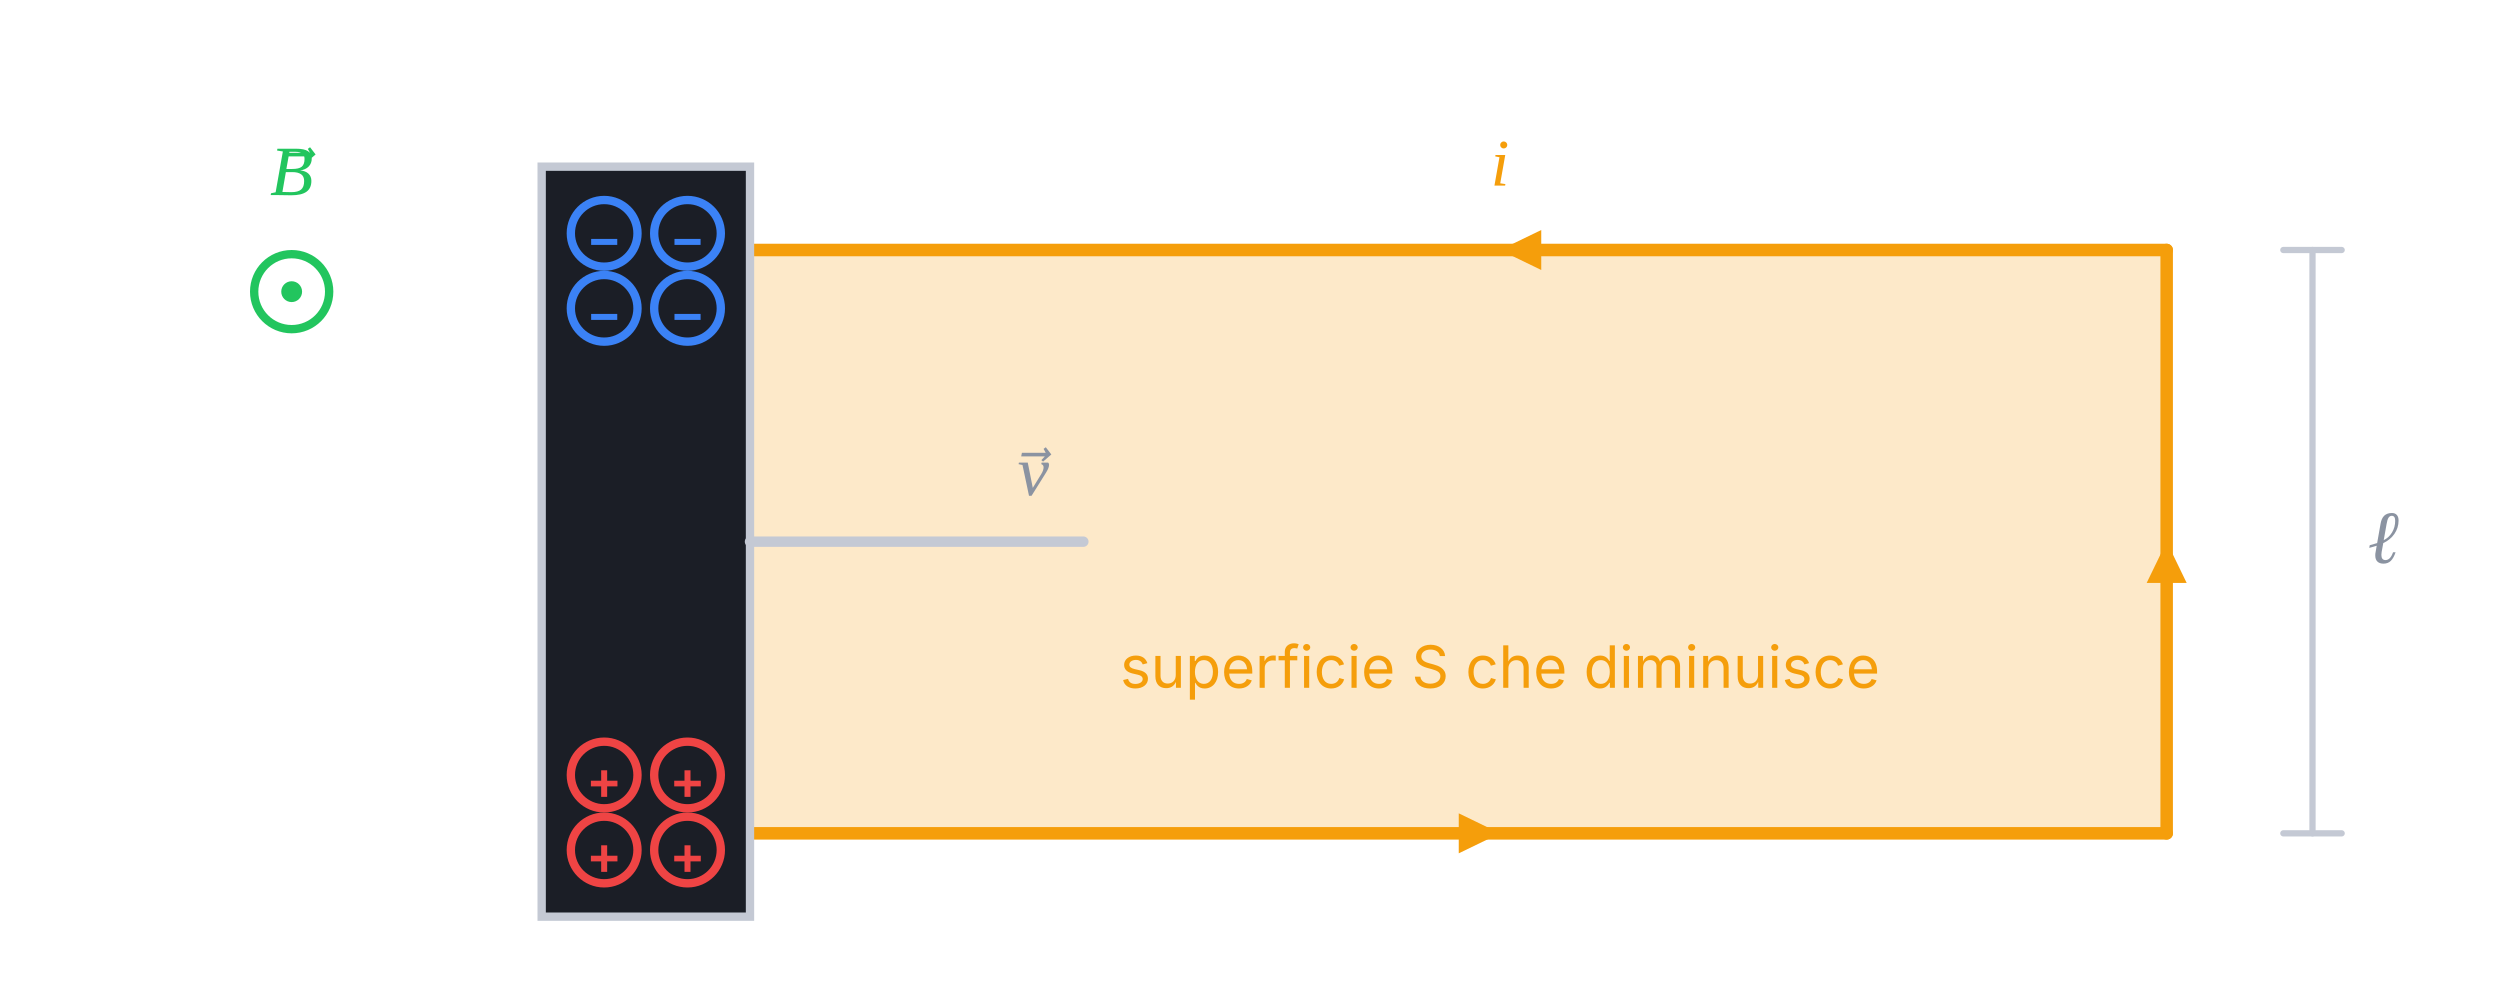
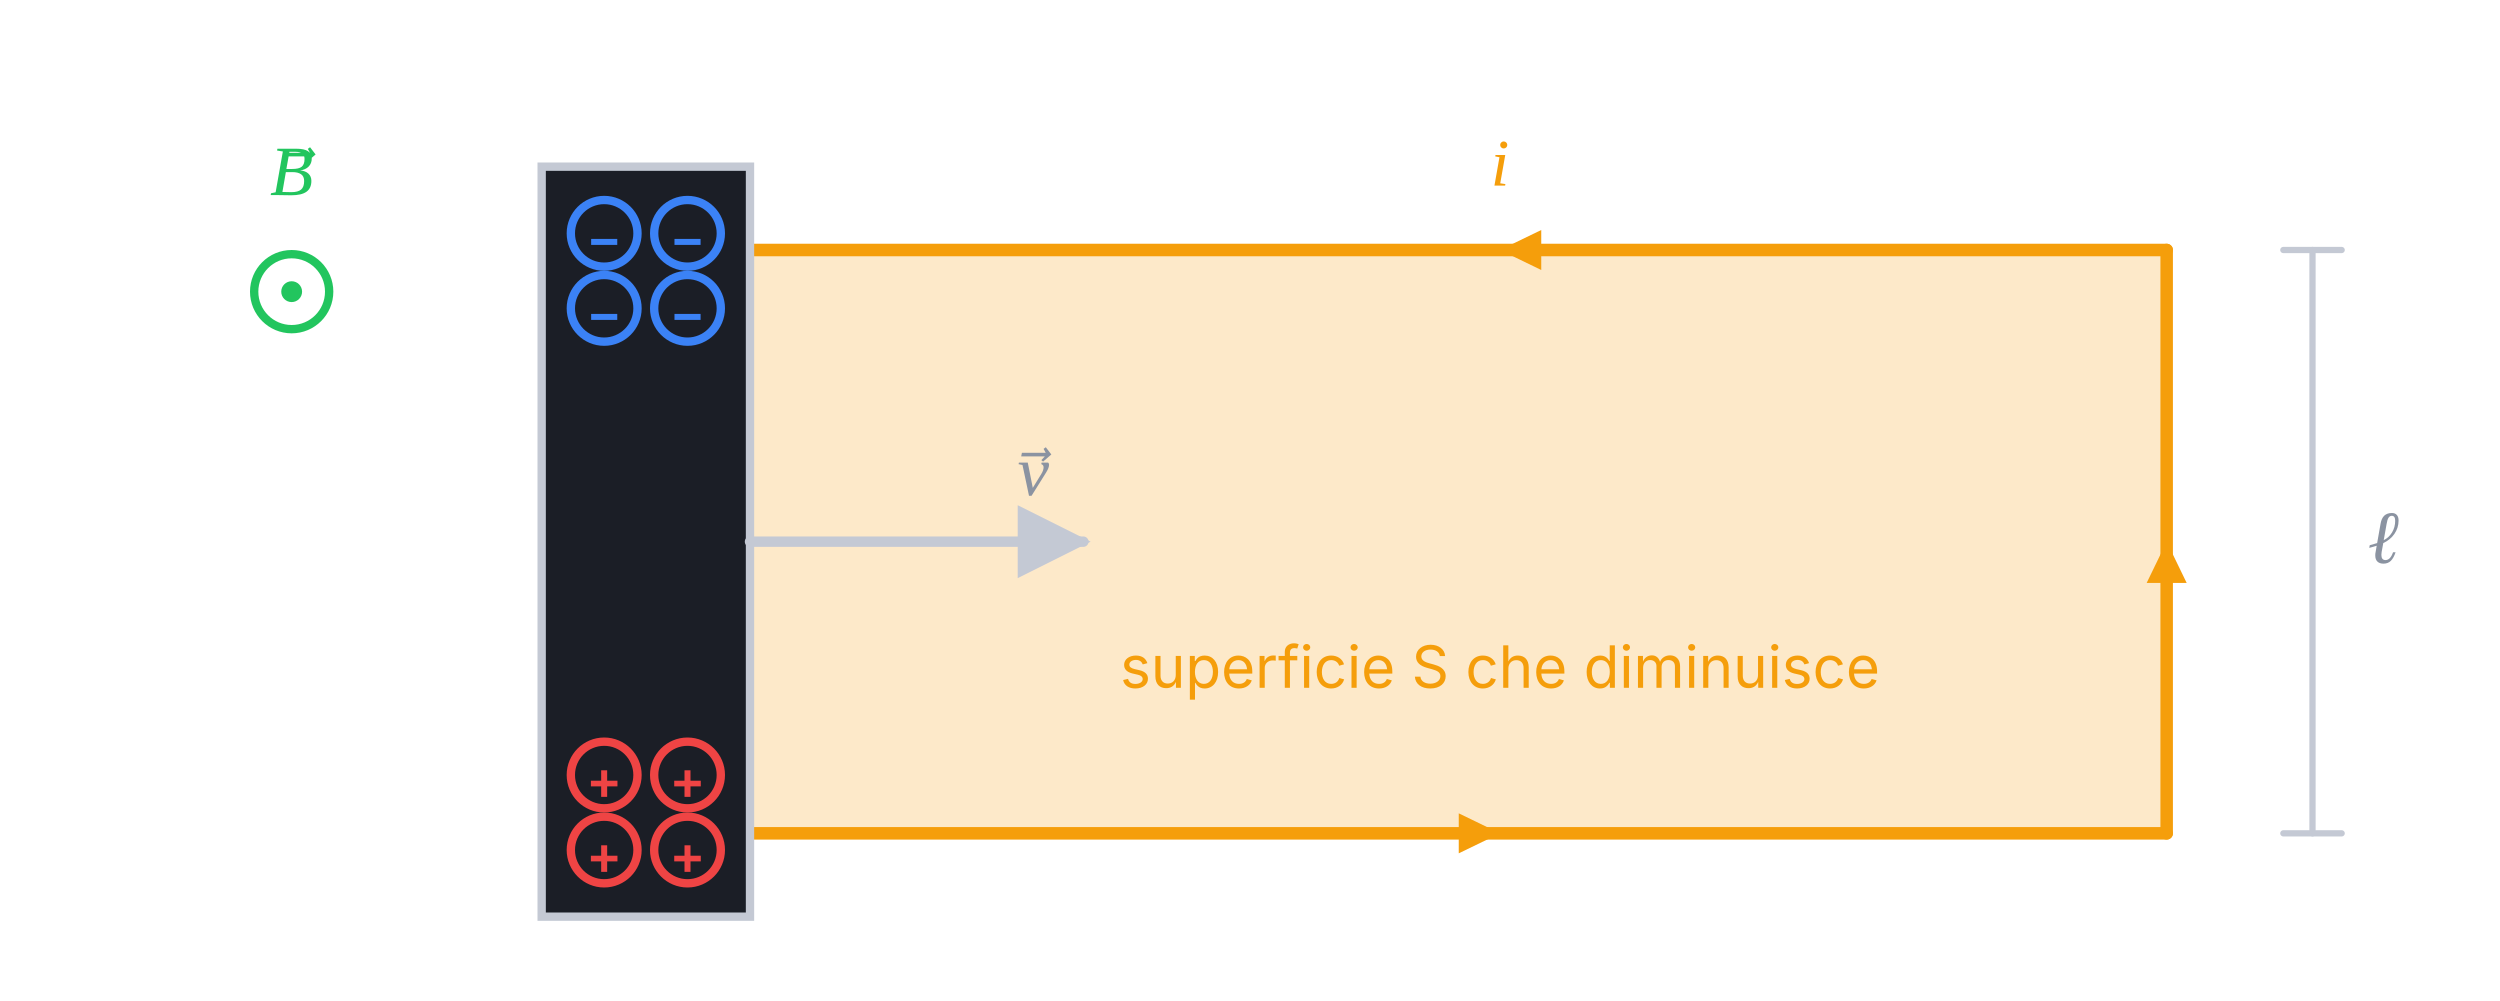
<svg xmlns="http://www.w3.org/2000/svg" viewBox="0 0 600 240" width="600" height="240" font-family="ui-sans-serif, system-ui, -apple-system, 'Segoe UI', sans-serif">
  <defs>
    <marker id="f8b93a1" viewBox="0 0 10 10" refX="9" refY="5" markerWidth="7" markerHeight="7" orient="auto-start-reverse">
      <path d="M0,0 L10,5 L0,10 z" fill="#8b93a1" />
    </marker>
    <marker id="f3b82f6" viewBox="0 0 10 10" refX="9" refY="5" markerWidth="7" markerHeight="7" orient="auto-start-reverse">
      <path d="M0,0 L10,5 L0,10 z" fill="#3b82f6" />
    </marker>
    <marker id="fef4444" viewBox="0 0 10 10" refX="9" refY="5" markerWidth="7" markerHeight="7" orient="auto-start-reverse">
      <path d="M0,0 L10,5 L0,10 z" fill="#ef4444" />
    </marker>
    <marker id="f22c55e" viewBox="0 0 10 10" refX="9" refY="5" markerWidth="7" markerHeight="7" orient="auto-start-reverse">
      <path d="M0,0 L10,5 L0,10 z" fill="#22c55e" />
    </marker>
    <marker id="ff59e0b" viewBox="0 0 10 10" refX="9" refY="5" markerWidth="7" markerHeight="7" orient="auto-start-reverse">
      <path d="M0,0 L10,5 L0,10 z" fill="#f59e0b" />
    </marker>
    <marker id="fa855f7" viewBox="0 0 10 10" refX="9" refY="5" markerWidth="7" markerHeight="7" orient="auto-start-reverse">
      <path d="M0,0 L10,5 L0,10 z" fill="#a855f7" />
    </marker>
    <marker id="fec4899" viewBox="0 0 10 10" refX="9" refY="5" markerWidth="7" markerHeight="7" orient="auto-start-reverse">
      <path d="M0,0 L10,5 L0,10 z" fill="#ec4899" />
    </marker>
    <marker id="f14b8a6" viewBox="0 0 10 10" refX="9" refY="5" markerWidth="7" markerHeight="7" orient="auto-start-reverse">
      <path d="M0,0 L10,5 L0,10 z" fill="#14b8a6" />
+     </marker>
+     <marker id="fc4c9d4" viewBox="0 0 10 10" refX="9" refY="5" markerWidth="7" markerHeight="7" orient="auto-start-reverse">
+       <path d="M0,0 L10,5 L0,10 z" fill="#c4c9d4" />
    </marker>
  </defs>
  <rect x="180" y="60" width="340" height="140" fill="#f59e0b" fill-opacity="0.22" stroke="#f59e0b" stroke-width="0" />
  <line x1="150.0" y1="60.0" x2="520.0" y2="60.0" stroke="#f59e0b" stroke-width="3" stroke-linecap="round" />
  <line x1="150.0" y1="200.0" x2="520.0" y2="200.0" stroke="#f59e0b" stroke-width="3" stroke-linecap="round" />
  <line x1="520.0" y1="60.0" x2="520.0" y2="200.0" stroke="#f59e0b" stroke-width="3" stroke-linecap="round" />
  <rect x="130" y="40" width="50" height="180" fill="#1b1e26" fill-opacity="1" stroke="#c4c9d4" stroke-width="2" />
  <circle cx="145" cy="56" r="8" fill="none" stroke="#3b82f6" stroke-width="2" />
  <text x="145.0" y="57.0" fill="#3b82f6" font-size="13" text-anchor="middle" dominant-baseline="middle" font-weight="600">−</text>
  <circle cx="165" cy="56" r="8" fill="none" stroke="#3b82f6" stroke-width="2" />
  <text x="165.0" y="57.0" fill="#3b82f6" font-size="13" text-anchor="middle" dominant-baseline="middle" font-weight="600">−</text>
  <circle cx="145" cy="74" r="8" fill="none" stroke="#3b82f6" stroke-width="2" />
  <text x="145.0" y="75.0" fill="#3b82f6" font-size="13" text-anchor="middle" dominant-baseline="middle" font-weight="600">−</text>
  <circle cx="165" cy="74" r="8" fill="none" stroke="#3b82f6" stroke-width="2" />
  <text x="165.0" y="75.0" fill="#3b82f6" font-size="13" text-anchor="middle" dominant-baseline="middle" font-weight="600">−</text>
  <circle cx="145" cy="186" r="8" fill="none" stroke="#ef4444" stroke-width="2" />
  <text x="145.0" y="187.0" fill="#ef4444" font-size="13" text-anchor="middle" dominant-baseline="middle" font-weight="600">+</text>
  <circle cx="165" cy="186" r="8" fill="none" stroke="#ef4444" stroke-width="2" />
  <text x="165.0" y="187.0" fill="#ef4444" font-size="13" text-anchor="middle" dominant-baseline="middle" font-weight="600">+</text>
  <circle cx="145" cy="204" r="8" fill="none" stroke="#ef4444" stroke-width="2" />
  <text x="145.0" y="205.0" fill="#ef4444" font-size="13" text-anchor="middle" dominant-baseline="middle" font-weight="600">+</text>
  <circle cx="165" cy="204" r="8" fill="none" stroke="#ef4444" stroke-width="2" />
  <text x="165.0" y="205.0" fill="#ef4444" font-size="13" text-anchor="middle" dominant-baseline="middle" font-weight="600">+</text>
  <line x1="180.0" y1="130.0" x2="260.0" y2="130.0" stroke="#c4c9d4" stroke-width="2.5" stroke-linecap="round" marker-end="url(#fc4c9d4)" />
  <text x="248.0" y="114.0" fill="#8b93a1" font-size="17" text-anchor="middle" dominant-baseline="middle" font-family="'Times New Roman', 'STIX Two Math', Georgia, serif" font-style="italic">v⃗</text>
  <circle cx="70" cy="70" r="9" fill="none" stroke="#22c55e" stroke-width="2" />
  <circle cx="70.0" cy="70.0" r="2.5" fill="#22c55e" />
  <text x="70.0" y="42.0" fill="#22c55e" font-size="17" text-anchor="middle" dominant-baseline="middle" font-family="'Times New Roman', 'STIX Two Math', Georgia, serif" font-style="italic">B⃗</text>
  <line x1="555.0" y1="60.0" x2="555.0" y2="200.0" stroke="#c4c9d4" stroke-width="1.5" stroke-linecap="round" />
  <line x1="548.0" y1="60.0" x2="562.0" y2="60.0" stroke="#c4c9d4" stroke-width="1.5" stroke-linecap="round" />
  <line x1="548.0" y1="200.0" x2="562.0" y2="200.0" stroke="#c4c9d4" stroke-width="1.5" stroke-linecap="round" />
  <text x="572.0" y="130.0" fill="#8b93a1" font-size="18" text-anchor="middle" dominant-baseline="middle" font-family="'Times New Roman', 'STIX Two Math', Georgia, serif" font-style="italic">ℓ</text>
  <path d="M360.0,60.0 L369.9,55.2 L369.9,64.8 Z" fill="#f59e0b" />
  <path d="M520.0,130.0 L524.8,139.9 L515.2,139.9 Z" fill="#f59e0b" />
  <path d="M360.0,200.0 L350.1,204.8 L350.1,195.2 Z" fill="#f59e0b" />
  <text x="360.0" y="40.0" fill="#f59e0b" font-size="16" text-anchor="middle" dominant-baseline="middle" font-family="'Times New Roman', 'STIX Two Math', Georgia, serif" font-style="italic">i</text>
  <text x="360.0" y="160.0" fill="#f59e0b" font-size="14" text-anchor="middle" dominant-baseline="middle">superficie S che diminuisce</text>
</svg>
